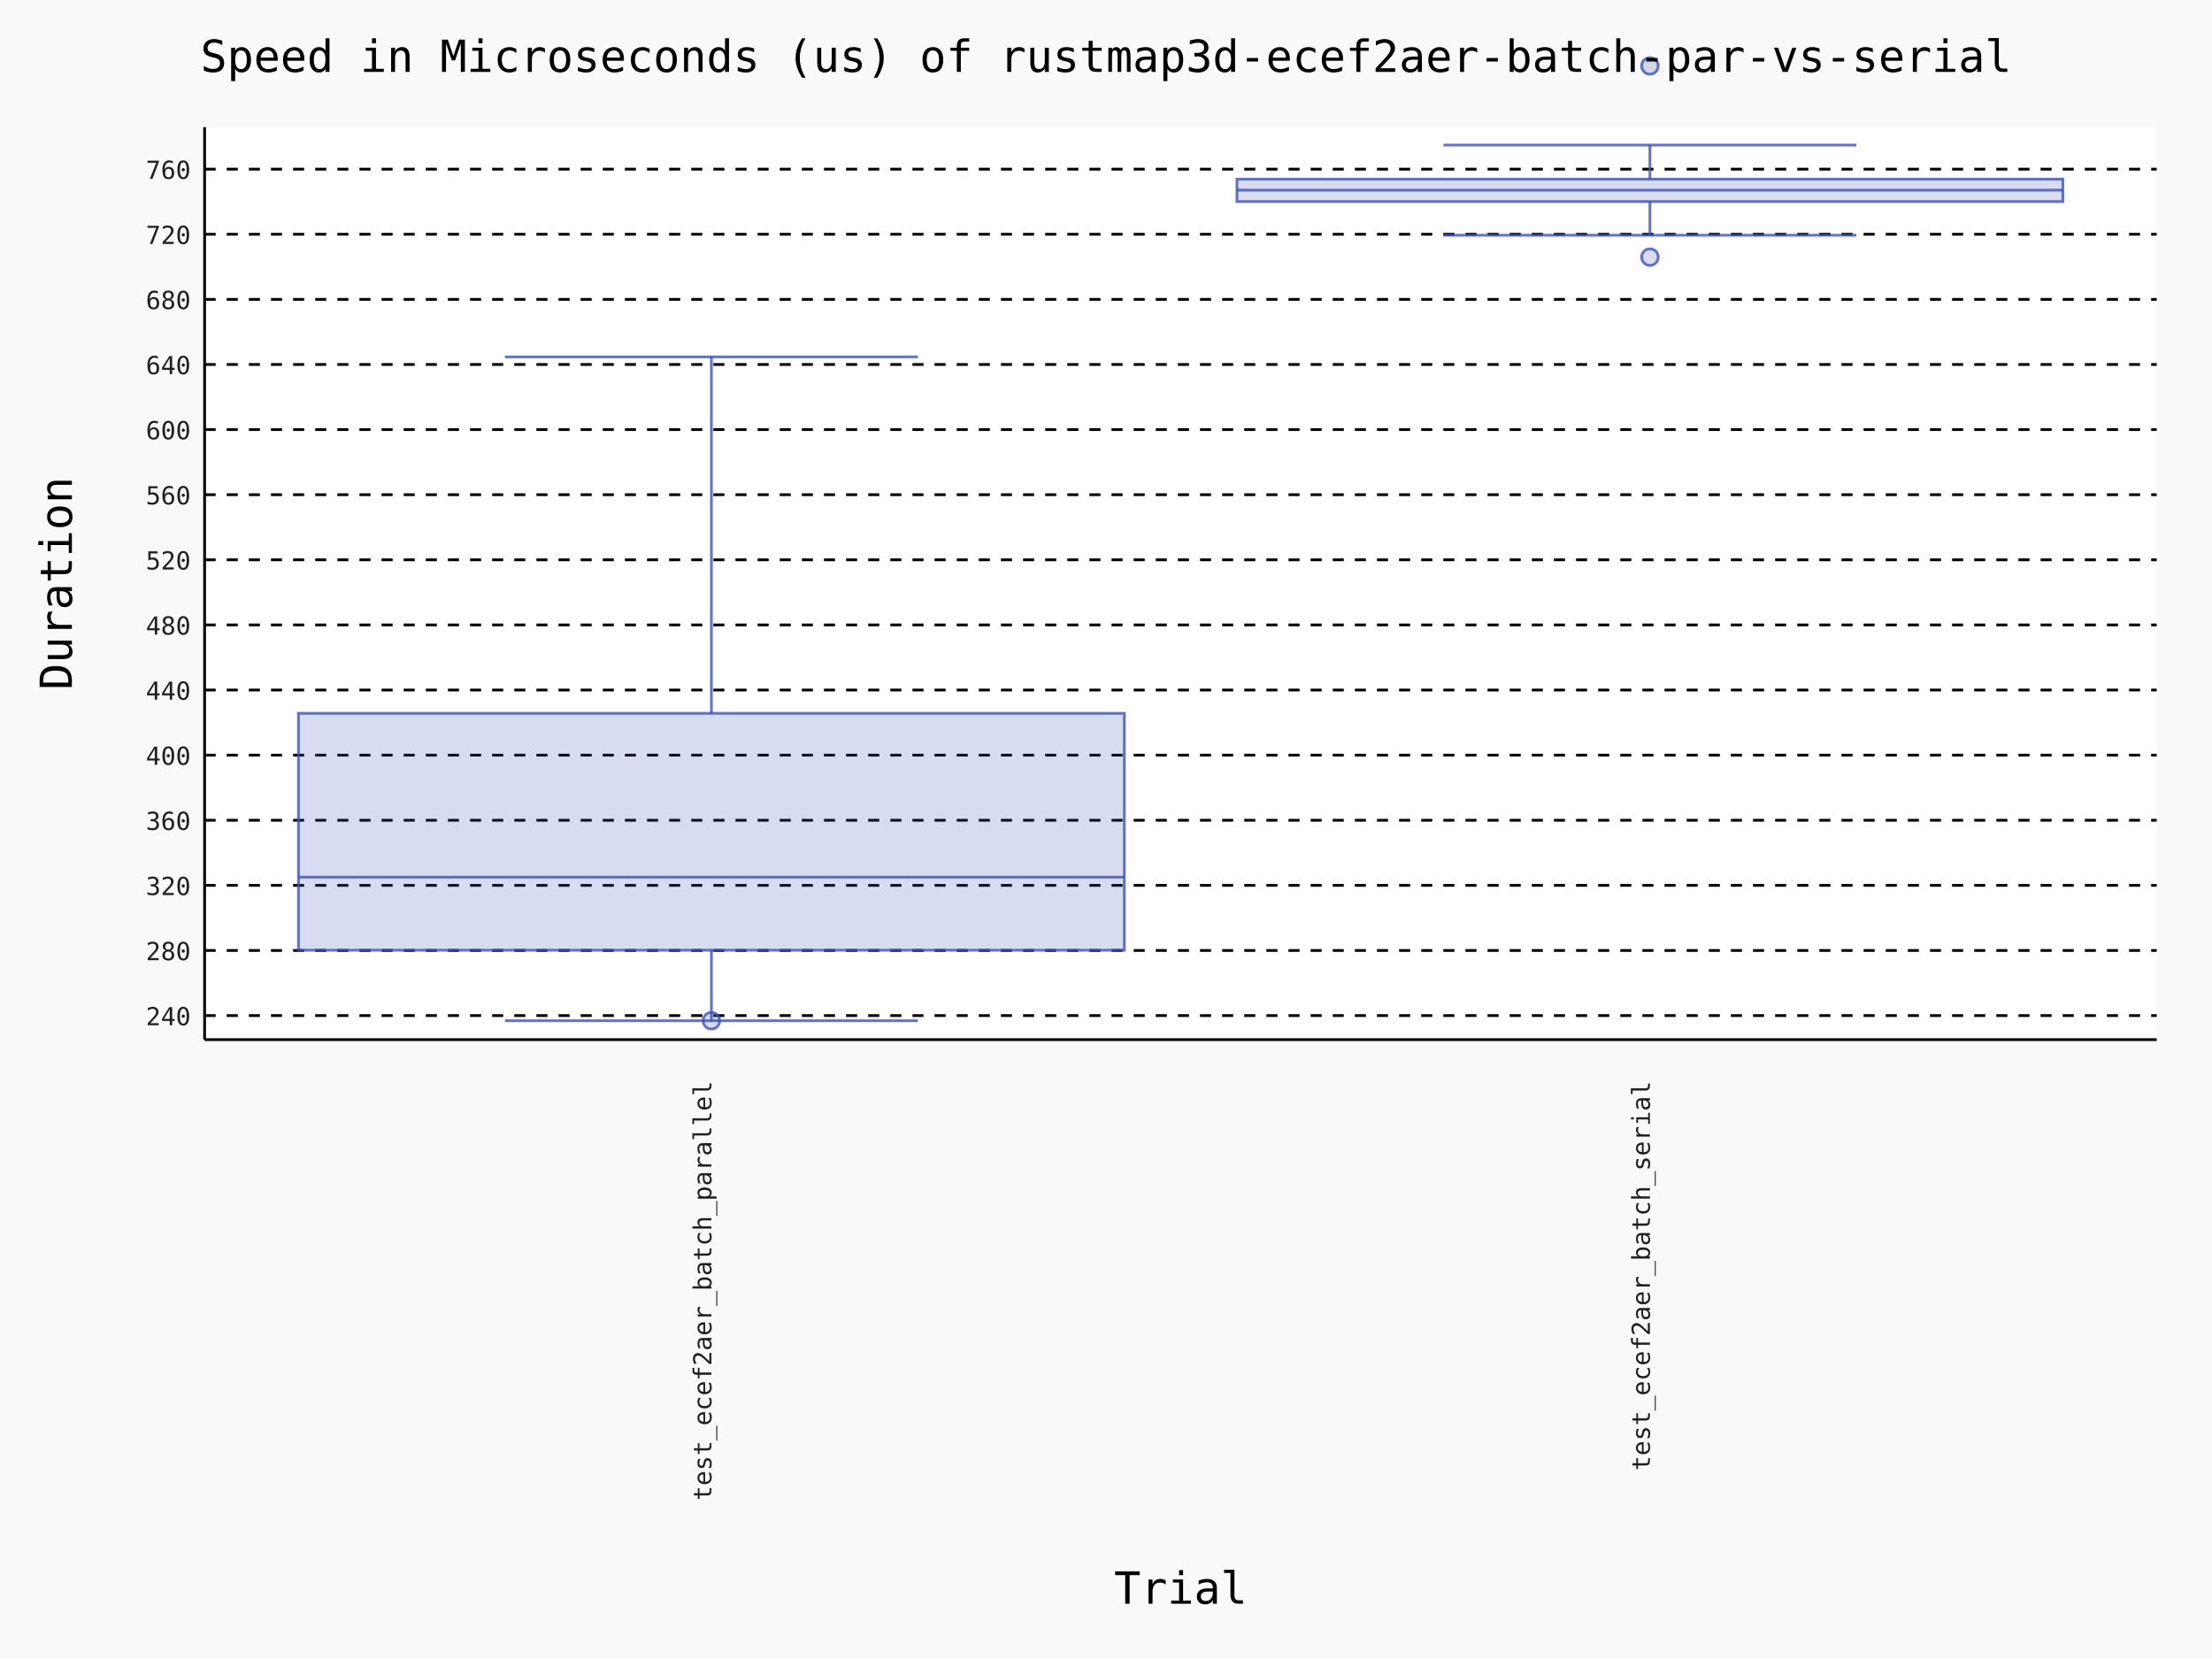
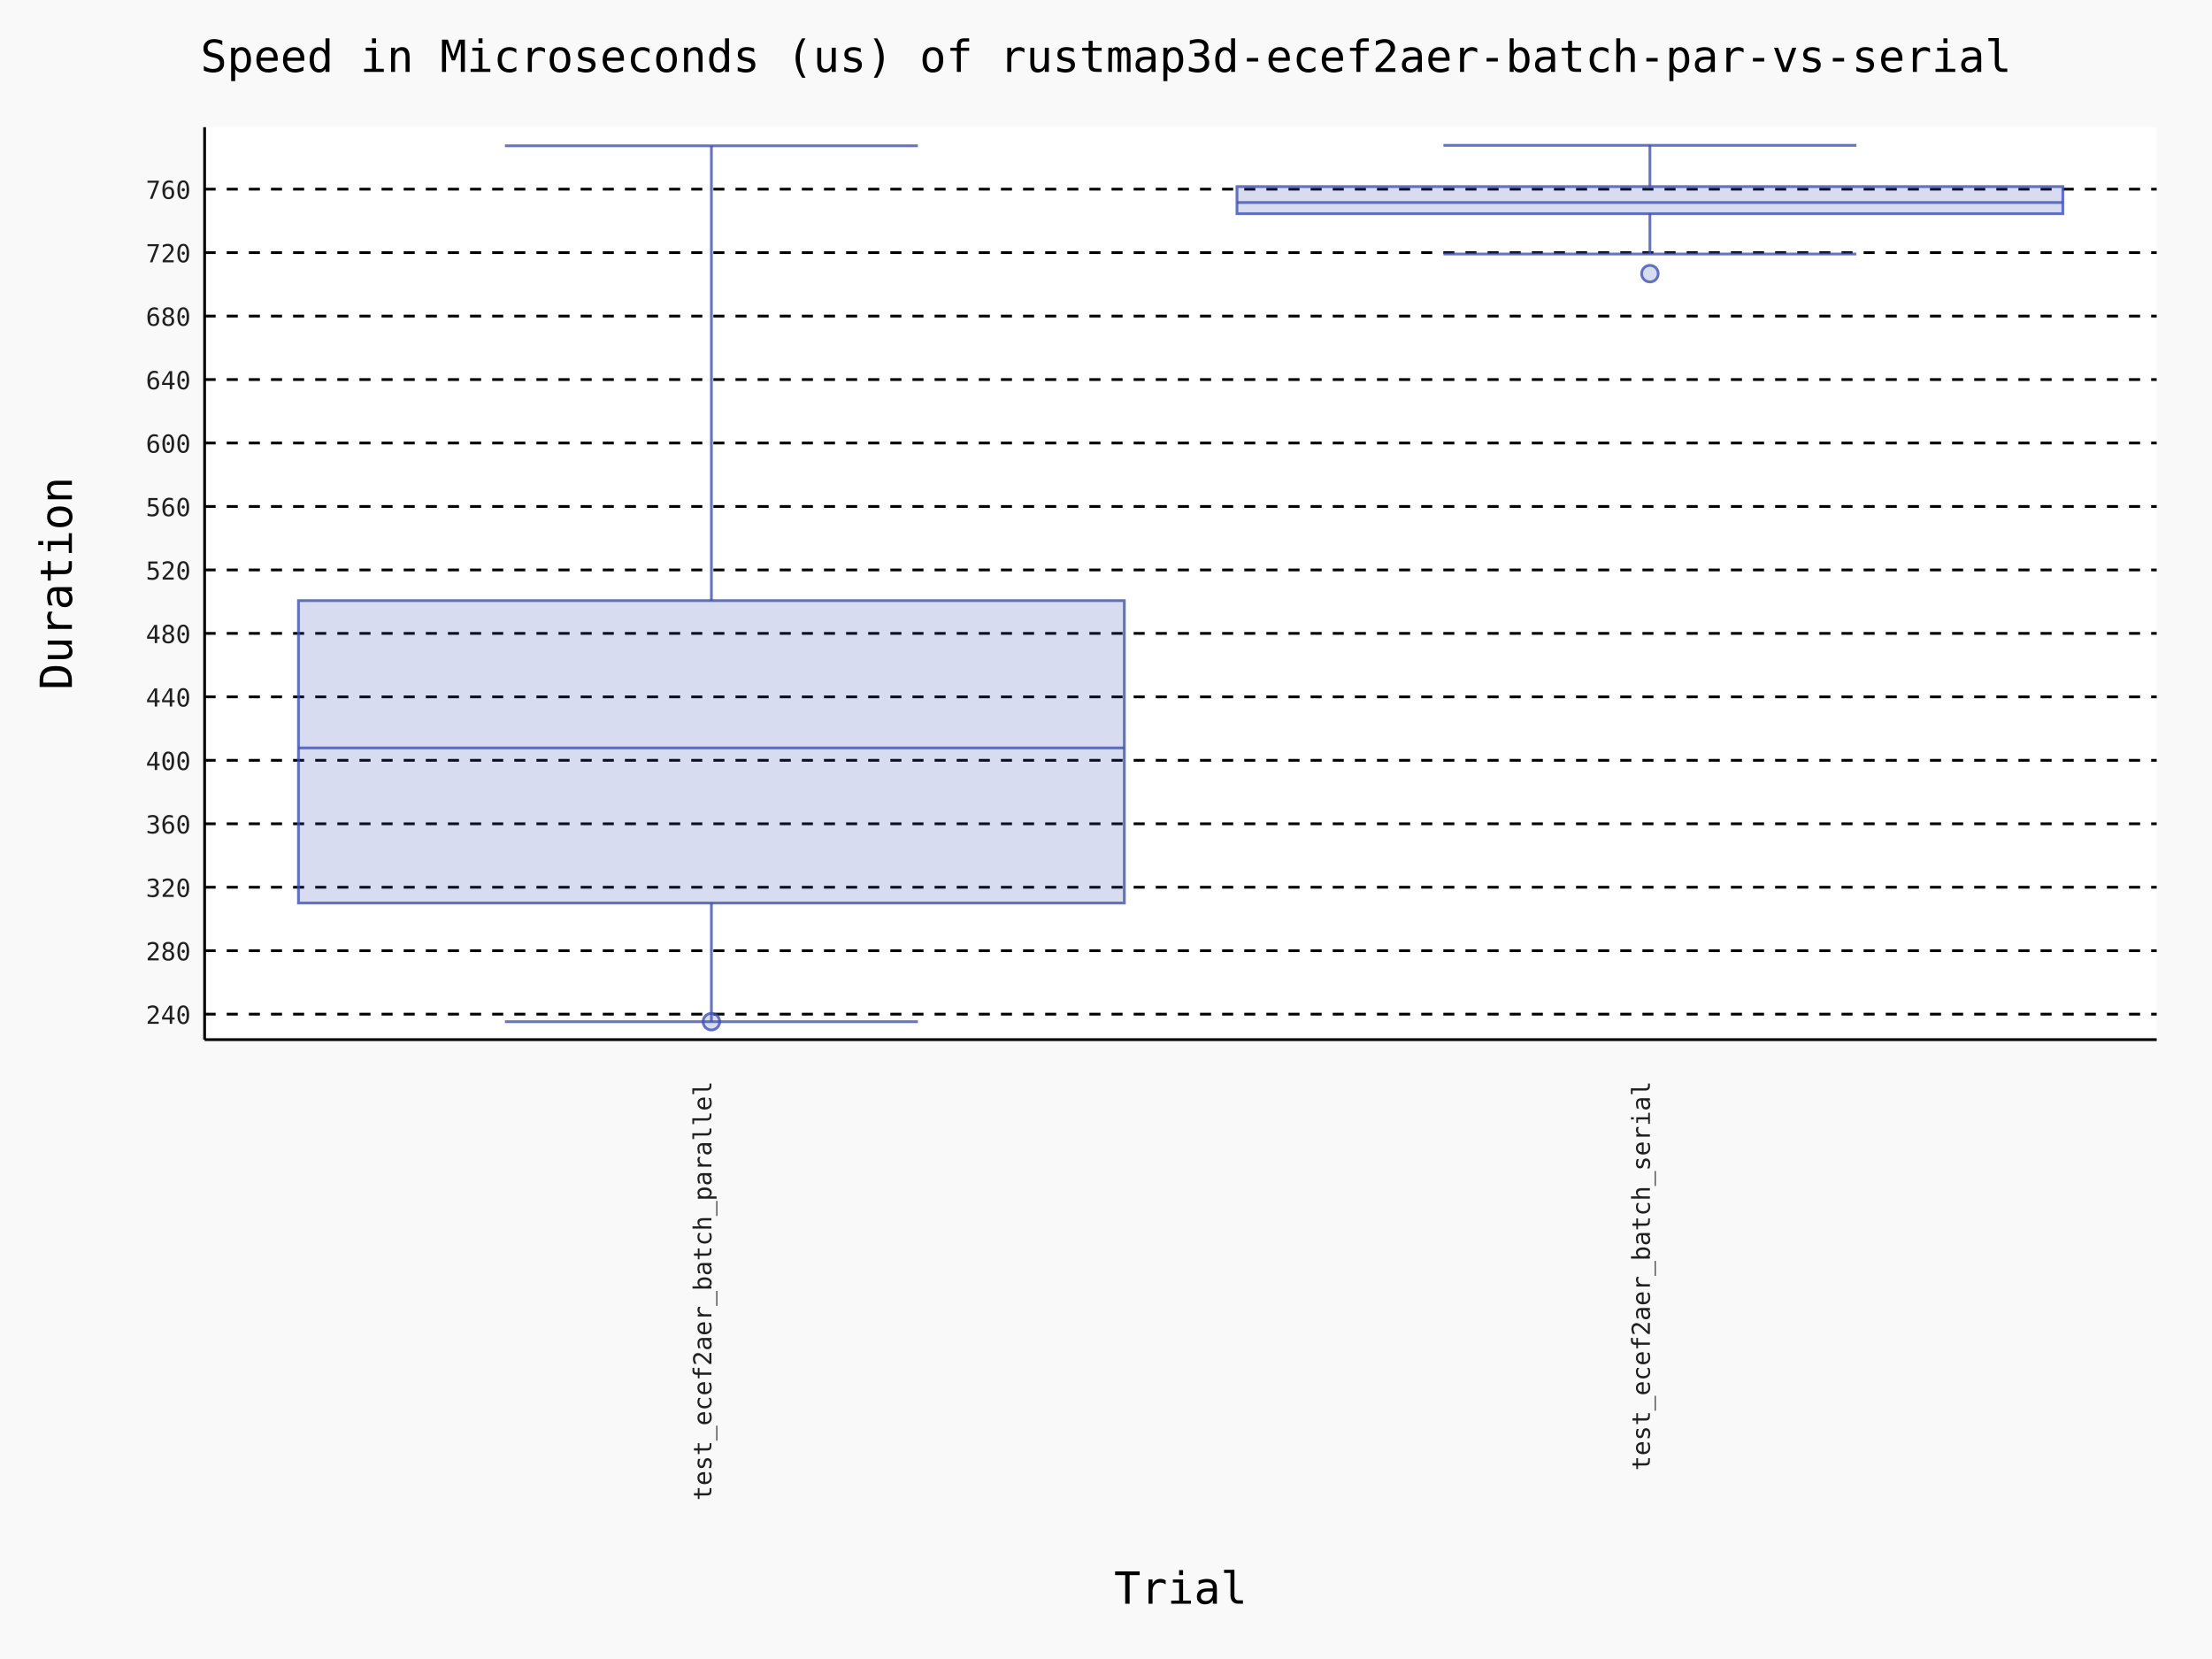
- <svg xmlns="http://www.w3.org/2000/svg" id="chart-731222d2-b150-4453-b2b7-3b3748fcb39f" class="pygal-chart" viewBox="0 0 800 600">
+ <svg xmlns="http://www.w3.org/2000/svg" id="chart-6999f8c5-d77b-42a5-a068-ebb41fb4801e" class="pygal-chart" viewBox="0 0 800 600">
  <defs>
-     <style type="text/css">#chart-731222d2-b150-4453-b2b7-3b3748fcb39f{-webkit-user-select:none;-webkit-font-smoothing:antialiased;font-family:Consolas,"Deja Vu Sans Mono","Bitstream Vera Sans Mono","Courier New",monospace}#chart-731222d2-b150-4453-b2b7-3b3748fcb39f .title{font-family:Consolas,"Deja Vu Sans Mono","Bitstream Vera Sans Mono","Courier New",monospace;font-size:16px}#chart-731222d2-b150-4453-b2b7-3b3748fcb39f .legends .legend text{font-family:Consolas,"Deja Vu Sans Mono","Bitstream Vera Sans Mono","Courier New",monospace;font-size:14px}#chart-731222d2-b150-4453-b2b7-3b3748fcb39f .axis text{font-family:Consolas,"Deja Vu Sans Mono","Bitstream Vera Sans Mono","Courier New",monospace;font-size:10px}#chart-731222d2-b150-4453-b2b7-3b3748fcb39f .axis text.major{font-family:Consolas,"Deja Vu Sans Mono","Bitstream Vera Sans Mono","Courier New",monospace;font-size:10px}#chart-731222d2-b150-4453-b2b7-3b3748fcb39f .text-overlay text.value{font-family:Consolas,"Deja Vu Sans Mono","Bitstream Vera Sans Mono","Courier New",monospace;font-size:16px}#chart-731222d2-b150-4453-b2b7-3b3748fcb39f .text-overlay text.label{font-family:Consolas,"Deja Vu Sans Mono","Bitstream Vera Sans Mono","Courier New",monospace;font-size:10px}#chart-731222d2-b150-4453-b2b7-3b3748fcb39f .tooltip{font-family:Consolas,"Deja Vu Sans Mono","Bitstream Vera Sans Mono","Courier New",monospace;font-size:14px}#chart-731222d2-b150-4453-b2b7-3b3748fcb39f text.no_data{font-family:Consolas,"Deja Vu Sans Mono","Bitstream Vera Sans Mono","Courier New",monospace;font-size:64px}
- #chart-731222d2-b150-4453-b2b7-3b3748fcb39f{background-color:rgba(249,249,249,1)}#chart-731222d2-b150-4453-b2b7-3b3748fcb39f path,#chart-731222d2-b150-4453-b2b7-3b3748fcb39f line,#chart-731222d2-b150-4453-b2b7-3b3748fcb39f rect,#chart-731222d2-b150-4453-b2b7-3b3748fcb39f circle{-webkit-transition:150ms;-moz-transition:150ms;transition:150ms}#chart-731222d2-b150-4453-b2b7-3b3748fcb39f .graph &gt; .background{fill:rgba(249,249,249,1)}#chart-731222d2-b150-4453-b2b7-3b3748fcb39f .plot &gt; .background{fill:rgba(255,255,255,1)}#chart-731222d2-b150-4453-b2b7-3b3748fcb39f .graph{fill:rgba(0,0,0,.87)}#chart-731222d2-b150-4453-b2b7-3b3748fcb39f text.no_data{fill:rgba(0,0,0,1)}#chart-731222d2-b150-4453-b2b7-3b3748fcb39f .title{fill:rgba(0,0,0,1)}#chart-731222d2-b150-4453-b2b7-3b3748fcb39f .legends .legend text{fill:rgba(0,0,0,.87)}#chart-731222d2-b150-4453-b2b7-3b3748fcb39f .legends .legend:hover text{fill:rgba(0,0,0,1)}#chart-731222d2-b150-4453-b2b7-3b3748fcb39f .axis .line{stroke:rgba(0,0,0,1)}#chart-731222d2-b150-4453-b2b7-3b3748fcb39f .axis .guide.line{stroke:rgba(0,0,0,.54)}#chart-731222d2-b150-4453-b2b7-3b3748fcb39f .axis .major.line{stroke:rgba(0,0,0,.87)}#chart-731222d2-b150-4453-b2b7-3b3748fcb39f .axis text.major{fill:rgba(0,0,0,1)}#chart-731222d2-b150-4453-b2b7-3b3748fcb39f .axis.y .guides:hover .guide.line,#chart-731222d2-b150-4453-b2b7-3b3748fcb39f .line-graph .axis.x .guides:hover .guide.line,#chart-731222d2-b150-4453-b2b7-3b3748fcb39f .stackedline-graph .axis.x .guides:hover .guide.line,#chart-731222d2-b150-4453-b2b7-3b3748fcb39f .xy-graph .axis.x .guides:hover .guide.line{stroke:rgba(0,0,0,1)}#chart-731222d2-b150-4453-b2b7-3b3748fcb39f .axis .guides:hover text{fill:rgba(0,0,0,1)}#chart-731222d2-b150-4453-b2b7-3b3748fcb39f .reactive{fill-opacity:.7;stroke-opacity:.8;stroke-width:1}#chart-731222d2-b150-4453-b2b7-3b3748fcb39f .ci{stroke:rgba(0,0,0,.87)}#chart-731222d2-b150-4453-b2b7-3b3748fcb39f .reactive.active,#chart-731222d2-b150-4453-b2b7-3b3748fcb39f .active .reactive{fill-opacity:.8;stroke-opacity:.9;stroke-width:4}#chart-731222d2-b150-4453-b2b7-3b3748fcb39f .ci .reactive.active{stroke-width:1.5}#chart-731222d2-b150-4453-b2b7-3b3748fcb39f .series text{fill:rgba(0,0,0,1)}#chart-731222d2-b150-4453-b2b7-3b3748fcb39f .tooltip rect{fill:rgba(255,255,255,1);stroke:rgba(0,0,0,1);-webkit-transition:opacity 150ms;-moz-transition:opacity 150ms;transition:opacity 150ms}#chart-731222d2-b150-4453-b2b7-3b3748fcb39f .tooltip .label{fill:rgba(0,0,0,.87)}#chart-731222d2-b150-4453-b2b7-3b3748fcb39f .tooltip .label{fill:rgba(0,0,0,.87)}#chart-731222d2-b150-4453-b2b7-3b3748fcb39f .tooltip .legend{font-size:.8em;fill:rgba(0,0,0,.54)}#chart-731222d2-b150-4453-b2b7-3b3748fcb39f .tooltip .x_label{font-size:.6em;fill:rgba(0,0,0,1)}#chart-731222d2-b150-4453-b2b7-3b3748fcb39f .tooltip .xlink{font-size:.5em;text-decoration:underline}#chart-731222d2-b150-4453-b2b7-3b3748fcb39f .tooltip .value{font-size:1.5em}#chart-731222d2-b150-4453-b2b7-3b3748fcb39f .bound{font-size:.5em}#chart-731222d2-b150-4453-b2b7-3b3748fcb39f .max-value{font-size:.75em;fill:rgba(0,0,0,.54)}#chart-731222d2-b150-4453-b2b7-3b3748fcb39f .map-element{fill:rgba(255,255,255,1);stroke:rgba(0,0,0,.54) !important}#chart-731222d2-b150-4453-b2b7-3b3748fcb39f .map-element .reactive{fill-opacity:inherit;stroke-opacity:inherit}#chart-731222d2-b150-4453-b2b7-3b3748fcb39f .color-0,#chart-731222d2-b150-4453-b2b7-3b3748fcb39f .color-0 a:visited{stroke:#3F51B5;fill:#3F51B5}#chart-731222d2-b150-4453-b2b7-3b3748fcb39f .color-1,#chart-731222d2-b150-4453-b2b7-3b3748fcb39f .color-1 a:visited{stroke:#3F51B5;fill:#3F51B5}#chart-731222d2-b150-4453-b2b7-3b3748fcb39f .text-overlay .color-0 text{fill:black}#chart-731222d2-b150-4453-b2b7-3b3748fcb39f .text-overlay .color-1 text{fill:black}
- #chart-731222d2-b150-4453-b2b7-3b3748fcb39f text.no_data{text-anchor:middle}#chart-731222d2-b150-4453-b2b7-3b3748fcb39f .guide.line{fill:none}#chart-731222d2-b150-4453-b2b7-3b3748fcb39f .centered{text-anchor:middle}#chart-731222d2-b150-4453-b2b7-3b3748fcb39f .title{text-anchor:middle}#chart-731222d2-b150-4453-b2b7-3b3748fcb39f .legends .legend text{fill-opacity:1}#chart-731222d2-b150-4453-b2b7-3b3748fcb39f .axis.x text{text-anchor:middle}#chart-731222d2-b150-4453-b2b7-3b3748fcb39f .axis.x:not(.web) text[transform]{text-anchor:start}#chart-731222d2-b150-4453-b2b7-3b3748fcb39f .axis.x:not(.web) text[transform].backwards{text-anchor:end}#chart-731222d2-b150-4453-b2b7-3b3748fcb39f .axis.y text{text-anchor:end}#chart-731222d2-b150-4453-b2b7-3b3748fcb39f .axis.y text[transform].backwards{text-anchor:start}#chart-731222d2-b150-4453-b2b7-3b3748fcb39f .axis.y2 text{text-anchor:start}#chart-731222d2-b150-4453-b2b7-3b3748fcb39f .axis.y2 text[transform].backwards{text-anchor:end}#chart-731222d2-b150-4453-b2b7-3b3748fcb39f .axis .guide.line{stroke-dasharray:4,4;stroke:black}#chart-731222d2-b150-4453-b2b7-3b3748fcb39f .axis .major.guide.line{stroke-dasharray:6,6;stroke:black}#chart-731222d2-b150-4453-b2b7-3b3748fcb39f .horizontal .axis.y .guide.line,#chart-731222d2-b150-4453-b2b7-3b3748fcb39f .horizontal .axis.y2 .guide.line,#chart-731222d2-b150-4453-b2b7-3b3748fcb39f .vertical .axis.x .guide.line{opacity:0}#chart-731222d2-b150-4453-b2b7-3b3748fcb39f .horizontal .axis.always_show .guide.line,#chart-731222d2-b150-4453-b2b7-3b3748fcb39f .vertical .axis.always_show .guide.line{opacity:1 !important}#chart-731222d2-b150-4453-b2b7-3b3748fcb39f .axis.y .guides:hover .guide.line,#chart-731222d2-b150-4453-b2b7-3b3748fcb39f .axis.y2 .guides:hover .guide.line,#chart-731222d2-b150-4453-b2b7-3b3748fcb39f .axis.x .guides:hover .guide.line{opacity:1}#chart-731222d2-b150-4453-b2b7-3b3748fcb39f .axis .guides:hover text{opacity:1}#chart-731222d2-b150-4453-b2b7-3b3748fcb39f .nofill{fill:none}#chart-731222d2-b150-4453-b2b7-3b3748fcb39f .subtle-fill{fill-opacity:.2}#chart-731222d2-b150-4453-b2b7-3b3748fcb39f .dot{stroke-width:1px;fill-opacity:1;stroke-opacity:1}#chart-731222d2-b150-4453-b2b7-3b3748fcb39f .dot.active{stroke-width:5px}#chart-731222d2-b150-4453-b2b7-3b3748fcb39f .dot.negative{fill:transparent}#chart-731222d2-b150-4453-b2b7-3b3748fcb39f text,#chart-731222d2-b150-4453-b2b7-3b3748fcb39f tspan{stroke:none !important}#chart-731222d2-b150-4453-b2b7-3b3748fcb39f .series text.active{opacity:1}#chart-731222d2-b150-4453-b2b7-3b3748fcb39f .tooltip rect{fill-opacity:.95;stroke-width:.5}#chart-731222d2-b150-4453-b2b7-3b3748fcb39f .tooltip text{fill-opacity:1}#chart-731222d2-b150-4453-b2b7-3b3748fcb39f .showable{visibility:hidden}#chart-731222d2-b150-4453-b2b7-3b3748fcb39f .showable.shown{visibility:visible}#chart-731222d2-b150-4453-b2b7-3b3748fcb39f .gauge-background{fill:rgba(229,229,229,1);stroke:none}#chart-731222d2-b150-4453-b2b7-3b3748fcb39f .bg-lines{stroke:rgba(249,249,249,1);stroke-width:2px}
+     <style type="text/css">#chart-6999f8c5-d77b-42a5-a068-ebb41fb4801e{-webkit-user-select:none;-webkit-font-smoothing:antialiased;font-family:Consolas,"Deja Vu Sans Mono","Bitstream Vera Sans Mono","Courier New",monospace}#chart-6999f8c5-d77b-42a5-a068-ebb41fb4801e .title{font-family:Consolas,"Deja Vu Sans Mono","Bitstream Vera Sans Mono","Courier New",monospace;font-size:16px}#chart-6999f8c5-d77b-42a5-a068-ebb41fb4801e .legends .legend text{font-family:Consolas,"Deja Vu Sans Mono","Bitstream Vera Sans Mono","Courier New",monospace;font-size:14px}#chart-6999f8c5-d77b-42a5-a068-ebb41fb4801e .axis text{font-family:Consolas,"Deja Vu Sans Mono","Bitstream Vera Sans Mono","Courier New",monospace;font-size:10px}#chart-6999f8c5-d77b-42a5-a068-ebb41fb4801e .axis text.major{font-family:Consolas,"Deja Vu Sans Mono","Bitstream Vera Sans Mono","Courier New",monospace;font-size:10px}#chart-6999f8c5-d77b-42a5-a068-ebb41fb4801e .text-overlay text.value{font-family:Consolas,"Deja Vu Sans Mono","Bitstream Vera Sans Mono","Courier New",monospace;font-size:16px}#chart-6999f8c5-d77b-42a5-a068-ebb41fb4801e .text-overlay text.label{font-family:Consolas,"Deja Vu Sans Mono","Bitstream Vera Sans Mono","Courier New",monospace;font-size:10px}#chart-6999f8c5-d77b-42a5-a068-ebb41fb4801e .tooltip{font-family:Consolas,"Deja Vu Sans Mono","Bitstream Vera Sans Mono","Courier New",monospace;font-size:14px}#chart-6999f8c5-d77b-42a5-a068-ebb41fb4801e text.no_data{font-family:Consolas,"Deja Vu Sans Mono","Bitstream Vera Sans Mono","Courier New",monospace;font-size:64px}
+ #chart-6999f8c5-d77b-42a5-a068-ebb41fb4801e{background-color:rgba(249,249,249,1)}#chart-6999f8c5-d77b-42a5-a068-ebb41fb4801e path,#chart-6999f8c5-d77b-42a5-a068-ebb41fb4801e line,#chart-6999f8c5-d77b-42a5-a068-ebb41fb4801e rect,#chart-6999f8c5-d77b-42a5-a068-ebb41fb4801e circle{-webkit-transition:150ms;-moz-transition:150ms;transition:150ms}#chart-6999f8c5-d77b-42a5-a068-ebb41fb4801e .graph &gt; .background{fill:rgba(249,249,249,1)}#chart-6999f8c5-d77b-42a5-a068-ebb41fb4801e .plot &gt; .background{fill:rgba(255,255,255,1)}#chart-6999f8c5-d77b-42a5-a068-ebb41fb4801e .graph{fill:rgba(0,0,0,.87)}#chart-6999f8c5-d77b-42a5-a068-ebb41fb4801e text.no_data{fill:rgba(0,0,0,1)}#chart-6999f8c5-d77b-42a5-a068-ebb41fb4801e .title{fill:rgba(0,0,0,1)}#chart-6999f8c5-d77b-42a5-a068-ebb41fb4801e .legends .legend text{fill:rgba(0,0,0,.87)}#chart-6999f8c5-d77b-42a5-a068-ebb41fb4801e .legends .legend:hover text{fill:rgba(0,0,0,1)}#chart-6999f8c5-d77b-42a5-a068-ebb41fb4801e .axis .line{stroke:rgba(0,0,0,1)}#chart-6999f8c5-d77b-42a5-a068-ebb41fb4801e .axis .guide.line{stroke:rgba(0,0,0,.54)}#chart-6999f8c5-d77b-42a5-a068-ebb41fb4801e .axis .major.line{stroke:rgba(0,0,0,.87)}#chart-6999f8c5-d77b-42a5-a068-ebb41fb4801e .axis text.major{fill:rgba(0,0,0,1)}#chart-6999f8c5-d77b-42a5-a068-ebb41fb4801e .axis.y .guides:hover .guide.line,#chart-6999f8c5-d77b-42a5-a068-ebb41fb4801e .line-graph .axis.x .guides:hover .guide.line,#chart-6999f8c5-d77b-42a5-a068-ebb41fb4801e .stackedline-graph .axis.x .guides:hover .guide.line,#chart-6999f8c5-d77b-42a5-a068-ebb41fb4801e .xy-graph .axis.x .guides:hover .guide.line{stroke:rgba(0,0,0,1)}#chart-6999f8c5-d77b-42a5-a068-ebb41fb4801e .axis .guides:hover text{fill:rgba(0,0,0,1)}#chart-6999f8c5-d77b-42a5-a068-ebb41fb4801e .reactive{fill-opacity:.7;stroke-opacity:.8;stroke-width:1}#chart-6999f8c5-d77b-42a5-a068-ebb41fb4801e .ci{stroke:rgba(0,0,0,.87)}#chart-6999f8c5-d77b-42a5-a068-ebb41fb4801e .reactive.active,#chart-6999f8c5-d77b-42a5-a068-ebb41fb4801e .active .reactive{fill-opacity:.8;stroke-opacity:.9;stroke-width:4}#chart-6999f8c5-d77b-42a5-a068-ebb41fb4801e .ci .reactive.active{stroke-width:1.5}#chart-6999f8c5-d77b-42a5-a068-ebb41fb4801e .series text{fill:rgba(0,0,0,1)}#chart-6999f8c5-d77b-42a5-a068-ebb41fb4801e .tooltip rect{fill:rgba(255,255,255,1);stroke:rgba(0,0,0,1);-webkit-transition:opacity 150ms;-moz-transition:opacity 150ms;transition:opacity 150ms}#chart-6999f8c5-d77b-42a5-a068-ebb41fb4801e .tooltip .label{fill:rgba(0,0,0,.87)}#chart-6999f8c5-d77b-42a5-a068-ebb41fb4801e .tooltip .label{fill:rgba(0,0,0,.87)}#chart-6999f8c5-d77b-42a5-a068-ebb41fb4801e .tooltip .legend{font-size:.8em;fill:rgba(0,0,0,.54)}#chart-6999f8c5-d77b-42a5-a068-ebb41fb4801e .tooltip .x_label{font-size:.6em;fill:rgba(0,0,0,1)}#chart-6999f8c5-d77b-42a5-a068-ebb41fb4801e .tooltip .xlink{font-size:.5em;text-decoration:underline}#chart-6999f8c5-d77b-42a5-a068-ebb41fb4801e .tooltip .value{font-size:1.5em}#chart-6999f8c5-d77b-42a5-a068-ebb41fb4801e .bound{font-size:.5em}#chart-6999f8c5-d77b-42a5-a068-ebb41fb4801e .max-value{font-size:.75em;fill:rgba(0,0,0,.54)}#chart-6999f8c5-d77b-42a5-a068-ebb41fb4801e .map-element{fill:rgba(255,255,255,1);stroke:rgba(0,0,0,.54) !important}#chart-6999f8c5-d77b-42a5-a068-ebb41fb4801e .map-element .reactive{fill-opacity:inherit;stroke-opacity:inherit}#chart-6999f8c5-d77b-42a5-a068-ebb41fb4801e .color-0,#chart-6999f8c5-d77b-42a5-a068-ebb41fb4801e .color-0 a:visited{stroke:#3F51B5;fill:#3F51B5}#chart-6999f8c5-d77b-42a5-a068-ebb41fb4801e .color-1,#chart-6999f8c5-d77b-42a5-a068-ebb41fb4801e .color-1 a:visited{stroke:#3F51B5;fill:#3F51B5}#chart-6999f8c5-d77b-42a5-a068-ebb41fb4801e .text-overlay .color-0 text{fill:black}#chart-6999f8c5-d77b-42a5-a068-ebb41fb4801e .text-overlay .color-1 text{fill:black}
+ #chart-6999f8c5-d77b-42a5-a068-ebb41fb4801e text.no_data{text-anchor:middle}#chart-6999f8c5-d77b-42a5-a068-ebb41fb4801e .guide.line{fill:none}#chart-6999f8c5-d77b-42a5-a068-ebb41fb4801e .centered{text-anchor:middle}#chart-6999f8c5-d77b-42a5-a068-ebb41fb4801e .title{text-anchor:middle}#chart-6999f8c5-d77b-42a5-a068-ebb41fb4801e .legends .legend text{fill-opacity:1}#chart-6999f8c5-d77b-42a5-a068-ebb41fb4801e .axis.x text{text-anchor:middle}#chart-6999f8c5-d77b-42a5-a068-ebb41fb4801e .axis.x:not(.web) text[transform]{text-anchor:start}#chart-6999f8c5-d77b-42a5-a068-ebb41fb4801e .axis.x:not(.web) text[transform].backwards{text-anchor:end}#chart-6999f8c5-d77b-42a5-a068-ebb41fb4801e .axis.y text{text-anchor:end}#chart-6999f8c5-d77b-42a5-a068-ebb41fb4801e .axis.y text[transform].backwards{text-anchor:start}#chart-6999f8c5-d77b-42a5-a068-ebb41fb4801e .axis.y2 text{text-anchor:start}#chart-6999f8c5-d77b-42a5-a068-ebb41fb4801e .axis.y2 text[transform].backwards{text-anchor:end}#chart-6999f8c5-d77b-42a5-a068-ebb41fb4801e .axis .guide.line{stroke-dasharray:4,4;stroke:black}#chart-6999f8c5-d77b-42a5-a068-ebb41fb4801e .axis .major.guide.line{stroke-dasharray:6,6;stroke:black}#chart-6999f8c5-d77b-42a5-a068-ebb41fb4801e .horizontal .axis.y .guide.line,#chart-6999f8c5-d77b-42a5-a068-ebb41fb4801e .horizontal .axis.y2 .guide.line,#chart-6999f8c5-d77b-42a5-a068-ebb41fb4801e .vertical .axis.x .guide.line{opacity:0}#chart-6999f8c5-d77b-42a5-a068-ebb41fb4801e .horizontal .axis.always_show .guide.line,#chart-6999f8c5-d77b-42a5-a068-ebb41fb4801e .vertical .axis.always_show .guide.line{opacity:1 !important}#chart-6999f8c5-d77b-42a5-a068-ebb41fb4801e .axis.y .guides:hover .guide.line,#chart-6999f8c5-d77b-42a5-a068-ebb41fb4801e .axis.y2 .guides:hover .guide.line,#chart-6999f8c5-d77b-42a5-a068-ebb41fb4801e .axis.x .guides:hover .guide.line{opacity:1}#chart-6999f8c5-d77b-42a5-a068-ebb41fb4801e .axis .guides:hover text{opacity:1}#chart-6999f8c5-d77b-42a5-a068-ebb41fb4801e .nofill{fill:none}#chart-6999f8c5-d77b-42a5-a068-ebb41fb4801e .subtle-fill{fill-opacity:.2}#chart-6999f8c5-d77b-42a5-a068-ebb41fb4801e .dot{stroke-width:1px;fill-opacity:1;stroke-opacity:1}#chart-6999f8c5-d77b-42a5-a068-ebb41fb4801e .dot.active{stroke-width:5px}#chart-6999f8c5-d77b-42a5-a068-ebb41fb4801e .dot.negative{fill:transparent}#chart-6999f8c5-d77b-42a5-a068-ebb41fb4801e text,#chart-6999f8c5-d77b-42a5-a068-ebb41fb4801e tspan{stroke:none !important}#chart-6999f8c5-d77b-42a5-a068-ebb41fb4801e .series text.active{opacity:1}#chart-6999f8c5-d77b-42a5-a068-ebb41fb4801e .tooltip rect{fill-opacity:.95;stroke-width:.5}#chart-6999f8c5-d77b-42a5-a068-ebb41fb4801e .tooltip text{fill-opacity:1}#chart-6999f8c5-d77b-42a5-a068-ebb41fb4801e .showable{visibility:hidden}#chart-6999f8c5-d77b-42a5-a068-ebb41fb4801e .showable.shown{visibility:visible}#chart-6999f8c5-d77b-42a5-a068-ebb41fb4801e .gauge-background{fill:rgba(229,229,229,1);stroke:none}#chart-6999f8c5-d77b-42a5-a068-ebb41fb4801e .bg-lines{stroke:rgba(249,249,249,1);stroke-width:2px}
.tooltip .value{font-size:1em !important}.axis text{font-size:9px !important}</style>
  </defs>
  <g class="graph custombox-graph vertical">
    <rect x="0" y="0" width="800" height="600" class="background" />
    <g transform="translate(74, 46)" class="plot">
      <rect x="0" y="0" width="706.0" height="330.0" class="background" />
      <g class="axis y always_show">
        <path d="M0 330 h706" class="line" />
        <g class="guides">
-           <path d="M0 321.299 h706" class="guide line" />
-           <text x="-5" y="324.799" class="">240</text>
+           <path d="M0 320.785 h706" class="guide line" />
+           <text x="-5" y="324.285" class="">240</text>
        </g>
        <g class="guides">
-           <path d="M0 297.751 h706" class="guide line" />
-           <text x="-5" y="301.251" class="">280</text>
+           <path d="M0 297.833 h706" class="guide line" />
+           <text x="-5" y="301.333" class="">280</text>
        </g>
        <g class="guides">
-           <path d="M0 274.203 h706" class="guide line" />
-           <text x="-5" y="277.703" class="">320</text>
+           <path d="M0 274.881 h706" class="guide line" />
+           <text x="-5" y="278.381" class="">320</text>
        </g>
        <g class="guides">
-           <path d="M0 250.655 h706" class="guide line" />
-           <text x="-5" y="254.155" class="">360</text>
+           <path d="M0 251.93 h706" class="guide line" />
+           <text x="-5" y="255.43" class="">360</text>
        </g>
        <g class="guides">
-           <path d="M0 227.108 h706" class="guide line" />
-           <text x="-5" y="230.608" class="">400</text>
+           <path d="M0 228.978 h706" class="guide line" />
+           <text x="-5" y="232.478" class="">400</text>
        </g>
        <g class="guides">
-           <path d="M0 203.56 h706" class="guide line" />
-           <text x="-5" y="207.06" class="">440</text>
+           <path d="M0 206.026 h706" class="guide line" />
+           <text x="-5" y="209.526" class="">440</text>
        </g>
        <g class="guides">
-           <path d="M0 180.012 h706" class="guide line" />
-           <text x="-5" y="183.512" class="">480</text>
+           <path d="M0 183.074 h706" class="guide line" />
+           <text x="-5" y="186.574" class="">480</text>
        </g>
        <g class="guides">
-           <path d="M0 156.464 h706" class="guide line" />
-           <text x="-5" y="159.964" class="">520</text>
+           <path d="M0 160.123 h706" class="guide line" />
+           <text x="-5" y="163.623" class="">520</text>
        </g>
        <g class="guides">
-           <path d="M0 132.916 h706" class="guide line" />
-           <text x="-5" y="136.416" class="">560</text>
+           <path d="M0 137.171 h706" class="guide line" />
+           <text x="-5" y="140.671" class="">560</text>
        </g>
        <g class="guides">
-           <path d="M0 109.368 h706" class="guide line" />
-           <text x="-5" y="112.868" class="">600</text>
+           <path d="M0 114.219 h706" class="guide line" />
+           <text x="-5" y="117.719" class="">600</text>
        </g>
        <g class="guides">
-           <path d="M0 85.82 h706" class="guide line" />
-           <text x="-5" y="89.32" class="">640</text>
+           <path d="M0 91.268 h706" class="guide line" />
+           <text x="-5" y="94.768" class="">640</text>
        </g>
        <g class="guides">
-           <path d="M0 62.272 h706" class="guide line" />
-           <text x="-5" y="65.772" class="">680</text>
+           <path d="M0 68.316 h706" class="guide line" />
+           <text x="-5" y="71.816" class="">680</text>
        </g>
        <g class="guides">
-           <path d="M0 38.724 h706" class="guide line" />
-           <text x="-5" y="42.224" class="">720</text>
+           <path d="M0 45.364 h706" class="guide line" />
+           <text x="-5" y="48.864" class="">720</text>
        </g>
        <g class="guides">
-           <path d="M0 15.177 h706" class="guide line" />
-           <text x="-5" y="18.677" class="">760</text>
+           <path d="M0 22.412 h706" class="guide line" />
+           <text x="-5" y="25.912" class="">760</text>
        </g>
      </g>
      <g class="axis x">
        <path d="M0 0 v330" class="line" />
        <g class="guides">
          <path d="M183.288 0 v330" class="guide line" />
          <text x="183.288" y="345.0" class="backwards" transform="rotate(270 183.2885 345)">test_ecef2aer_batch_parallel</text>
        </g>
        <g class="guides">
          <path d="M522.712 0 v330" class="guide line" />
          <text x="522.712" y="345.0" class="backwards" transform="rotate(270 522.7115 345)">test_ecef2aer_batch_serial</text>
        </g>
      </g>
      <g class="series serie-0 color-0">
        <g class="boxes">
          <g class="box">
-             <path stroke-width="3" d="M108.615 323.163 L257.962 323.163" class="reactive tooltip-trigger" />
-             <path stroke-width="3" d="M33.942 271.235 L332.635 271.235" class="reactive tooltip-trigger" />
-             <path stroke-width="3" d="M108.615 83.073 L257.962 83.073" class="reactive tooltip-trigger" />
-             <path stroke-width="2" d="M183.288 323.163 L183.288 297.659" class="reactive tooltip-trigger" />
-             <path stroke-width="2" d="M183.288 83.073 L183.288 211.985" class="reactive tooltip-trigger" />
-             <rect x="33.942" y="211.985" height="85.674" width="298.692" class="subtle-fill reactive tooltip-trigger" />
-             <circle cx="183.288" cy="323.163" r="3" class="subtle-fill reactive tooltip-trigger" />
-             <circle cx="183.288" cy="-102.563" r="3" class="subtle-fill reactive tooltip-trigger" />
+             <path stroke-width="3" d="M108.615 323.51 L257.962 323.51" class="reactive tooltip-trigger" />
+             <path stroke-width="3" d="M33.942 224.495 L332.635 224.495" class="reactive tooltip-trigger" />
+             <path stroke-width="3" d="M108.615 6.729 L257.962 6.729" class="reactive tooltip-trigger" />
+             <path stroke-width="2" d="M183.288 323.51 L183.288 280.595" class="reactive tooltip-trigger" />
+             <path stroke-width="2" d="M183.288 6.729 L183.288 171.216" class="reactive tooltip-trigger" />
+             <rect x="33.942" y="171.216" height="109.379" width="298.692" class="subtle-fill reactive tooltip-trigger" />
+             <circle cx="183.288" cy="323.51" r="3" class="subtle-fill reactive tooltip-trigger" />
+             <circle cx="183.288" cy="-527.831" r="3" class="subtle-fill reactive tooltip-trigger" />
          </g>
        </g>
      </g>
      <g class="series serie-1 color-1">
        <g class="boxes">
          <g class="box">
-             <path stroke-width="3" d="M448.038 39.068 L597.385 39.068" class="reactive tooltip-trigger" />
-             <path stroke-width="3" d="M373.365 22.768 L672.058 22.768" class="reactive tooltip-trigger" />
-             <path stroke-width="3" d="M448.038 6.469 L597.385 6.469" class="reactive tooltip-trigger" />
-             <path stroke-width="2" d="M522.712 39.068 L522.712 26.901" class="reactive tooltip-trigger" />
-             <path stroke-width="2" d="M522.712 6.469 L522.712 18.782" class="reactive tooltip-trigger" />
-             <rect x="373.365" y="18.782" height="8.119" width="298.692" class="subtle-fill reactive tooltip-trigger" />
-             <circle cx="522.712" cy="46.991" r="3" class="subtle-fill reactive tooltip-trigger" />
-             <circle cx="522.712" cy="-22.157" r="3" class="subtle-fill reactive tooltip-trigger" />
+             <path stroke-width="3" d="M448.038 45.866 L597.385 45.866" class="reactive tooltip-trigger" />
+             <path stroke-width="3" d="M373.365 27.242 L672.058 27.242" class="reactive tooltip-trigger" />
+             <path stroke-width="3" d="M448.038 6.561 L597.385 6.561" class="reactive tooltip-trigger" />
+             <path stroke-width="2" d="M522.712 45.866 L522.712 31.282" class="reactive tooltip-trigger" />
+             <path stroke-width="2" d="M522.712 6.561 L522.712 21.48" class="reactive tooltip-trigger" />
+             <rect x="373.365" y="21.48" height="9.802" width="298.692" class="subtle-fill reactive tooltip-trigger" />
+             <circle cx="522.712" cy="52.967" r="3" class="subtle-fill reactive tooltip-trigger" />
+             <circle cx="522.712" cy="-622.46" r="3" class="subtle-fill reactive tooltip-trigger" />
          </g>
        </g>
      </g>
    </g>
    <g class="titles">
      <text x="400.0" y="26" class="title plot_title">Speed in Microseconds (us) of rustmap3d-ecef2aer-batch-par-vs-serial</text>
      <text x="427.0" y="580.0" class="title">Trial</text>
      <text x="0" y="237.0" class="title" transform="rotate(-90 0 211)">Duration</text>
    </g>
    <g transform="translate(74, 46)" class="plot overlay">
      <g class="series serie-0 color-0" />
      <g class="series serie-1 color-1" />
    </g>
    <g transform="translate(74, 46)" class="plot text-overlay">
      <g class="series serie-0 color-0" />
      <g class="series serie-1 color-1" />
    </g>
    <g transform="translate(74, 46)" class="plot tooltip-overlay">
      <g transform="translate(0 0)" style="opacity: 0" class="tooltip">
        <rect rx="0" ry="0" width="0" height="0" class="tooltip-box" />
        <g class="text" />
      </g>
    </g>
  </g>
</svg>
